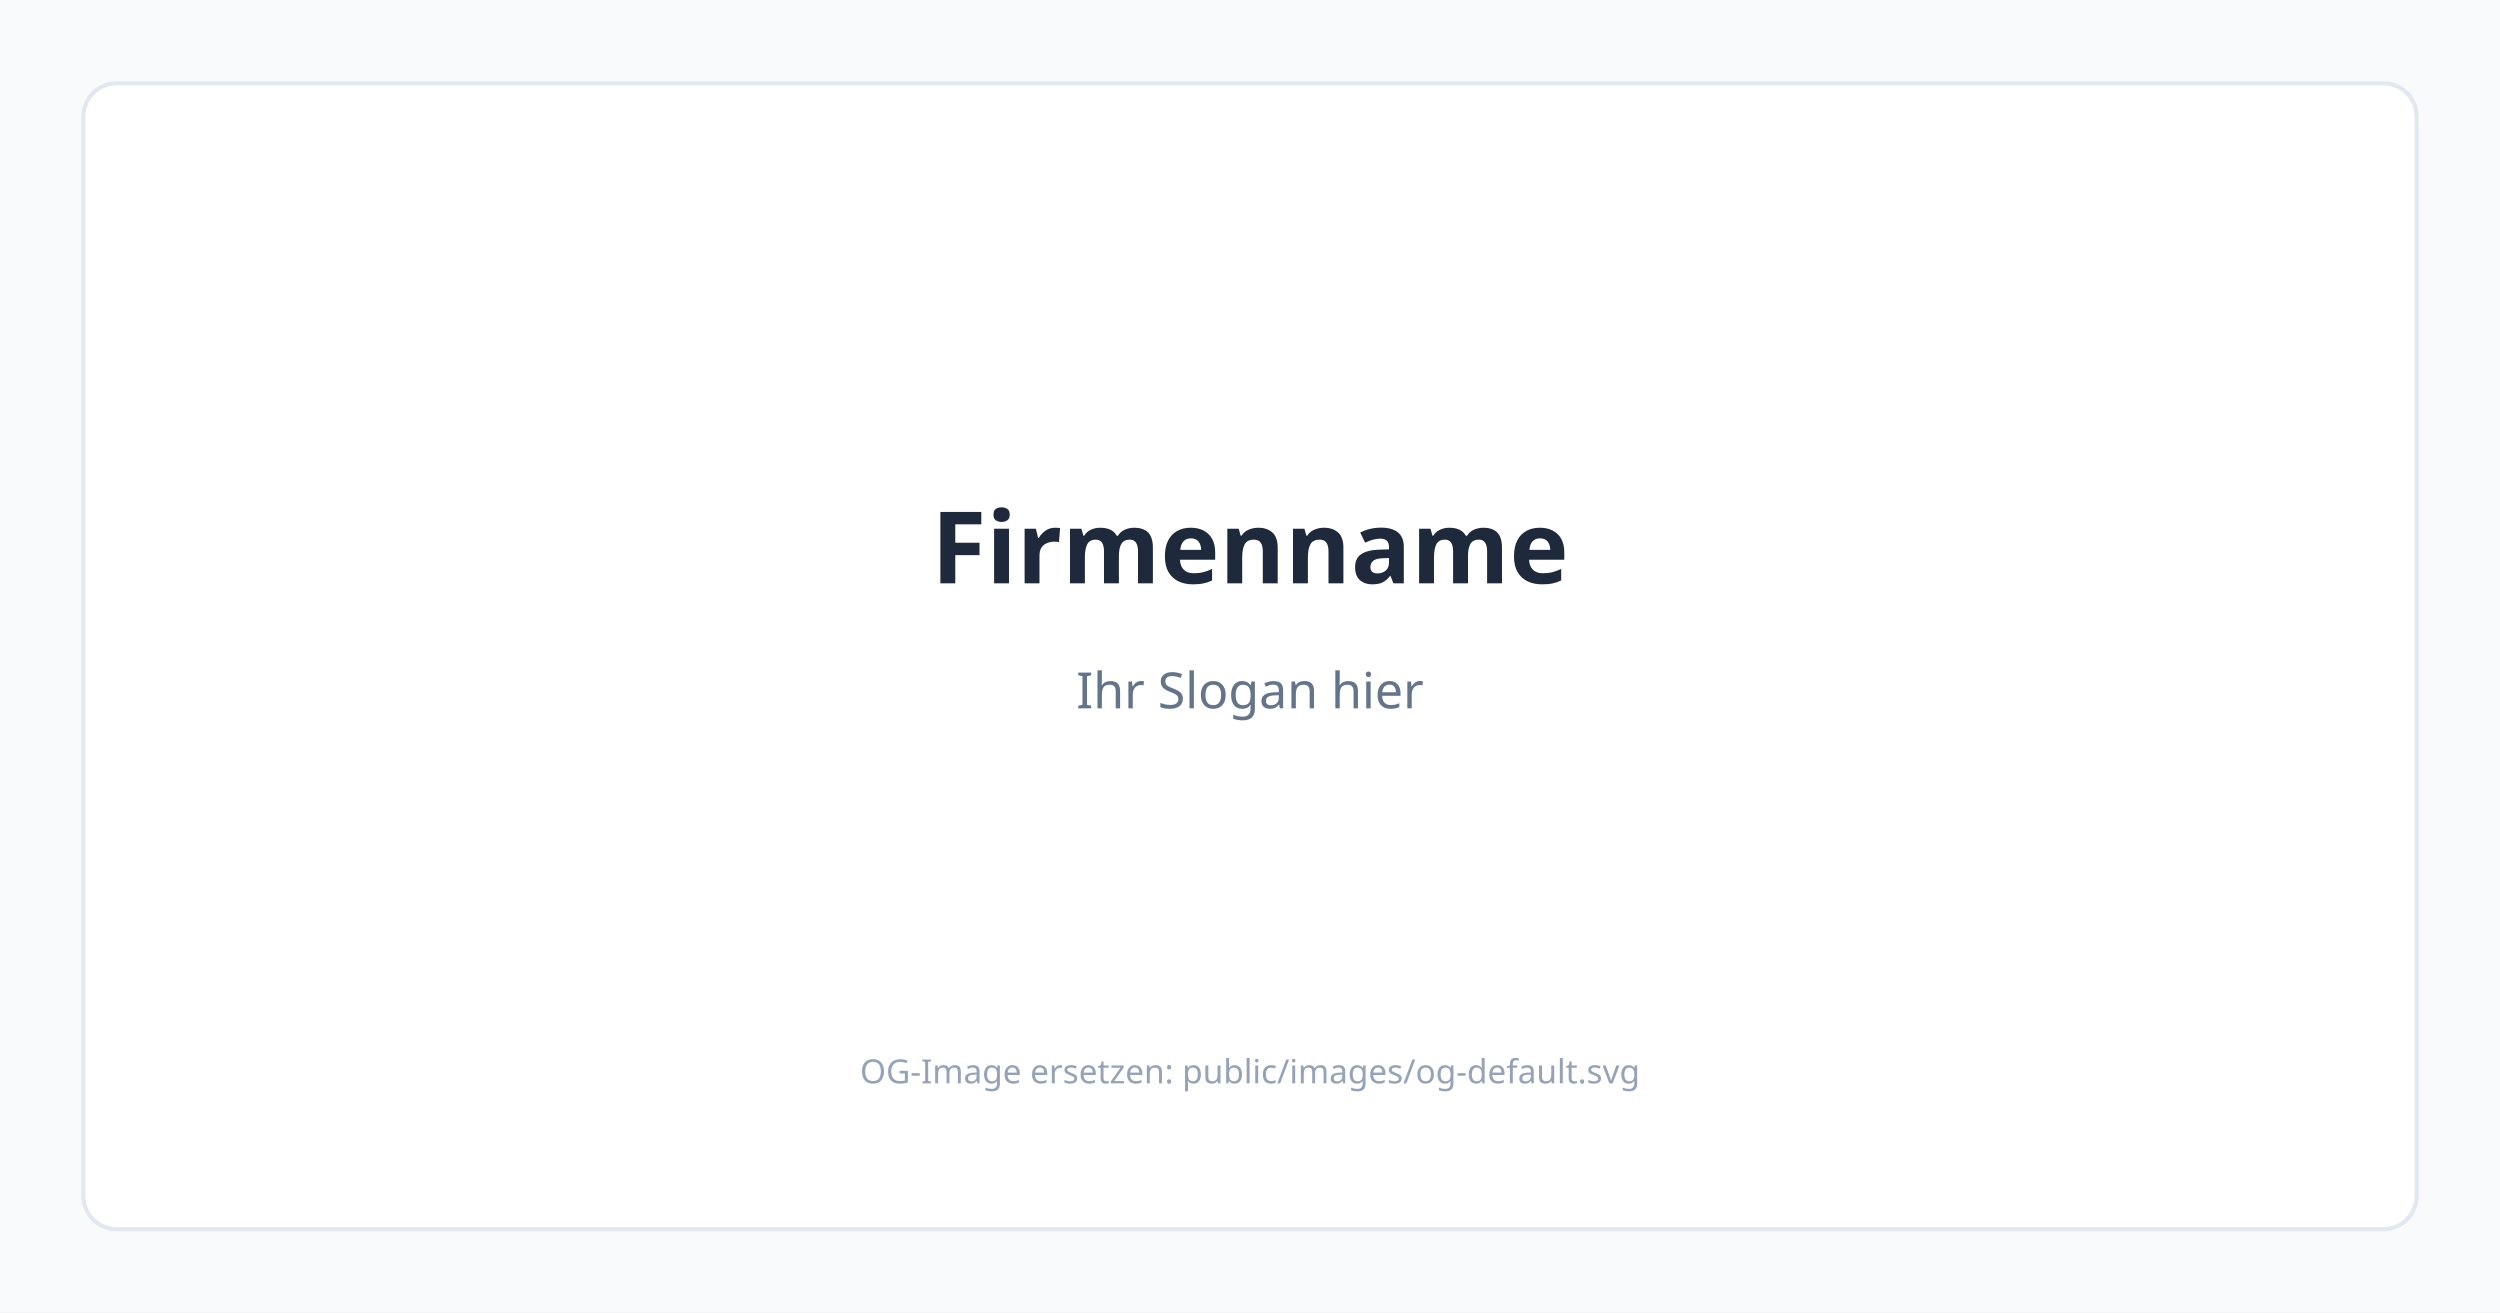
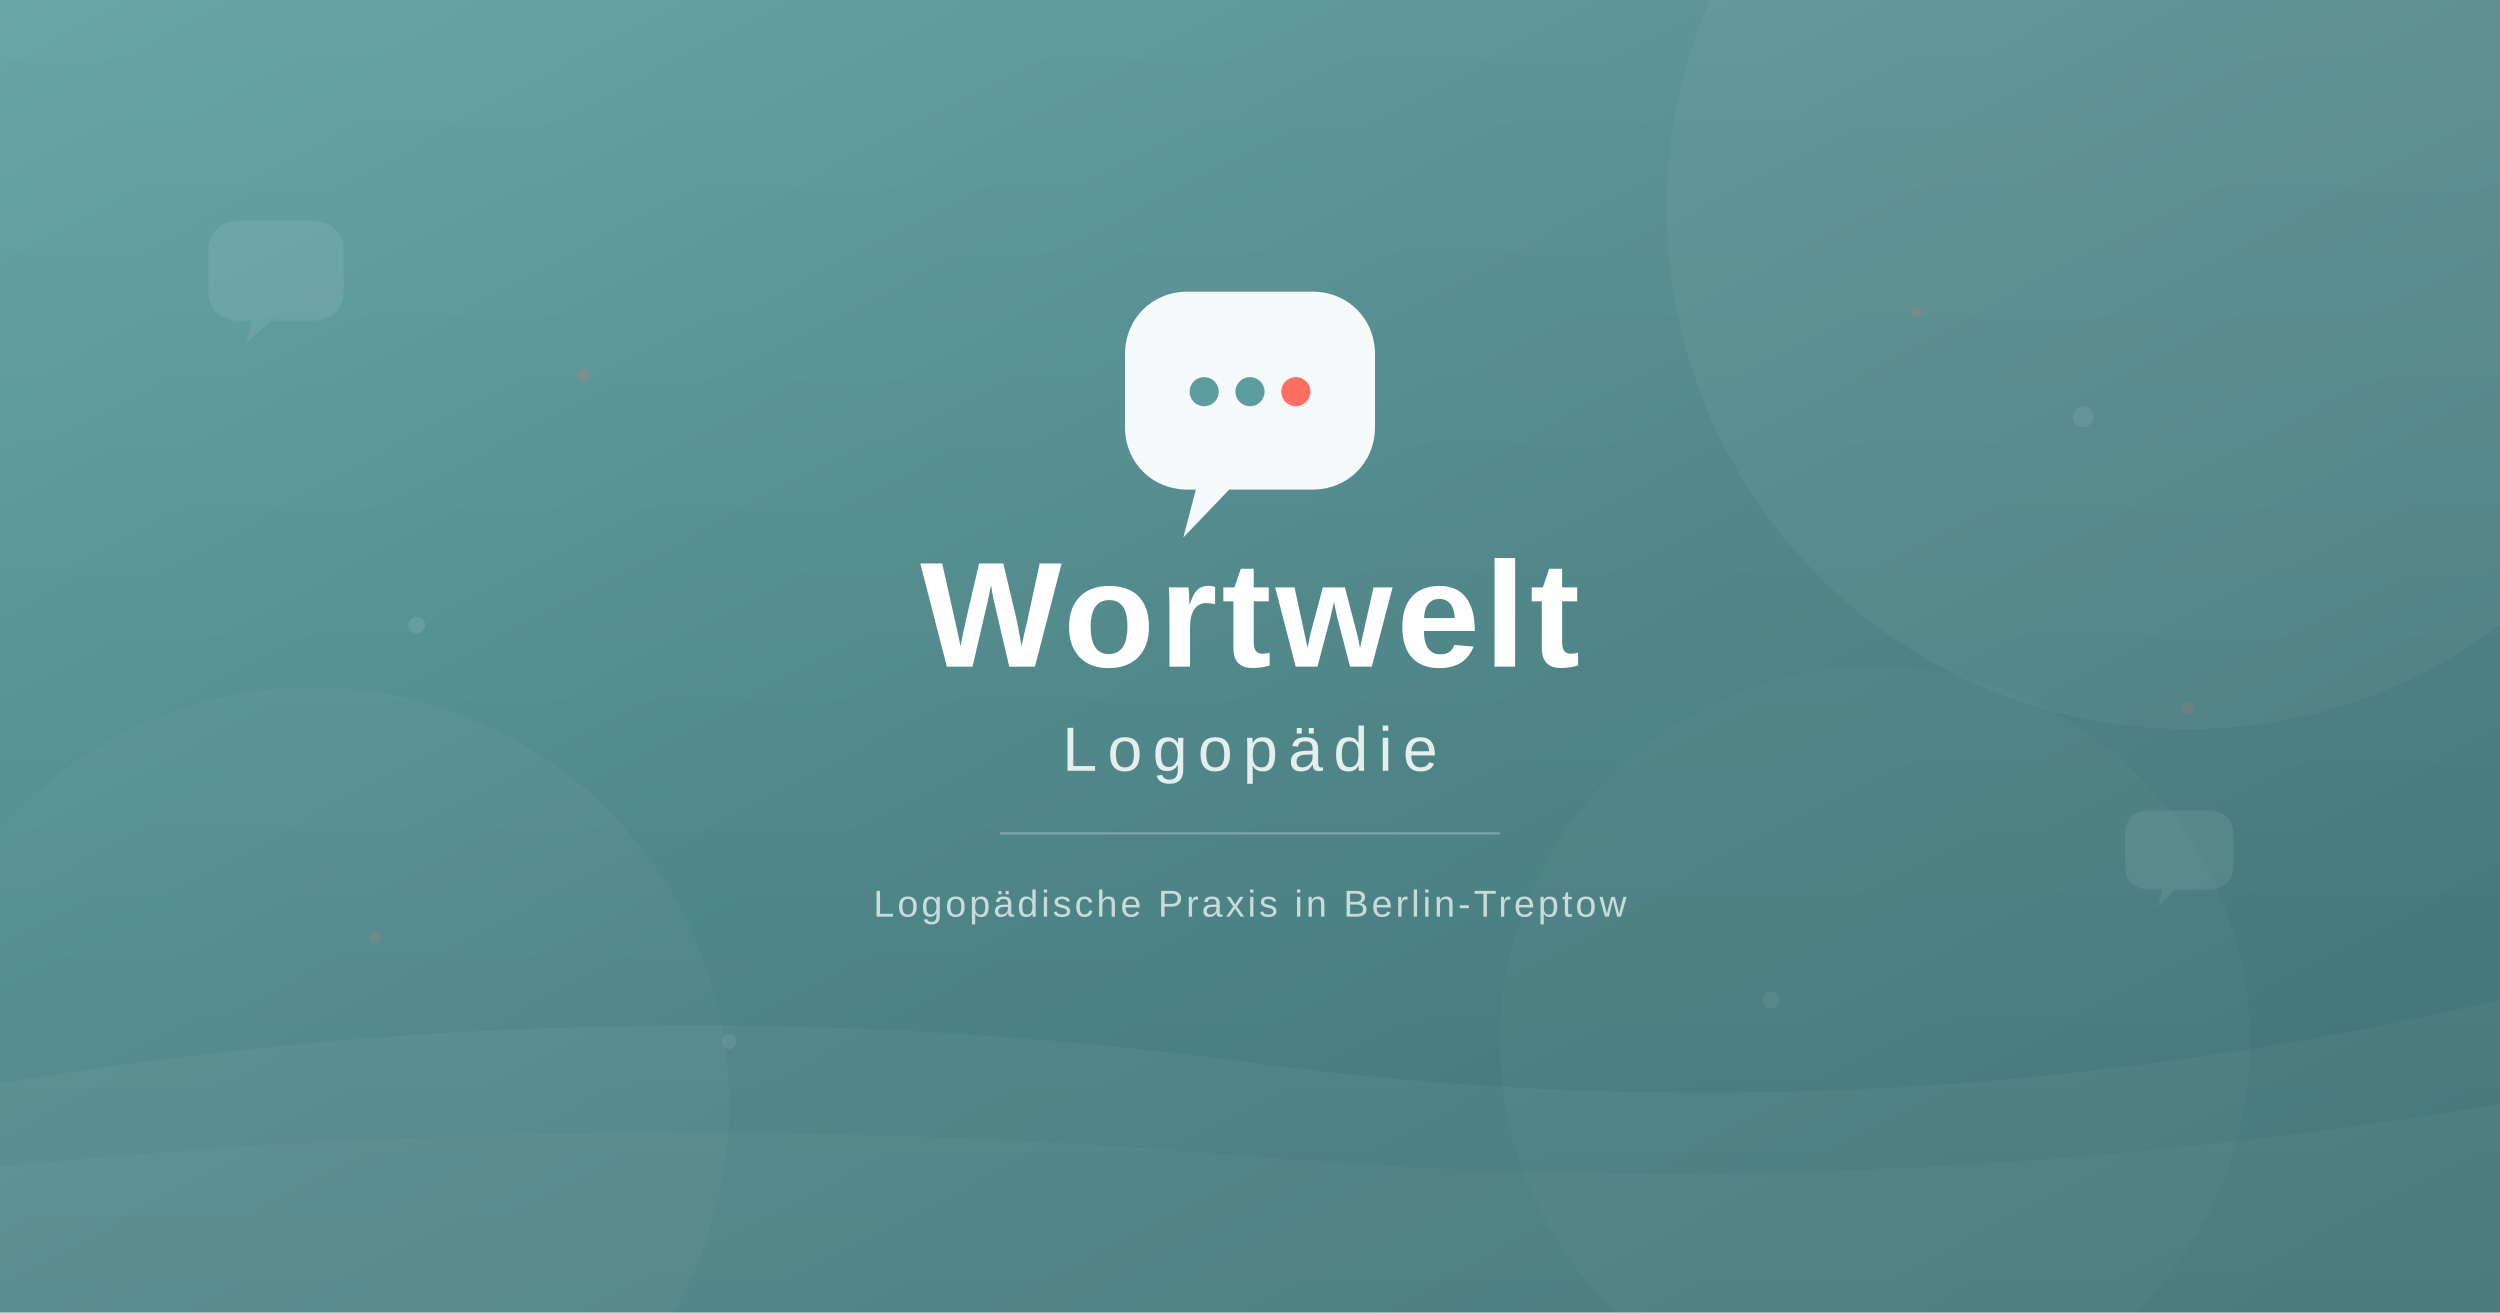
- <svg xmlns="http://www.w3.org/2000/svg" width="1200" height="630" viewBox="0 0 1200 630">
-   <rect width="1200" height="630" fill="#f8fafc" />
-   <rect x="40" y="40" width="1120" height="550" rx="16" fill="#ffffff" stroke="#e2e8f0" stroke-width="2" />
-   <text x="600" y="280" text-anchor="middle" font-family="system-ui, sans-serif" font-size="48" font-weight="700" fill="#1e293b">Firmenname</text>
-   <text x="600" y="340" text-anchor="middle" font-family="system-ui, sans-serif" font-size="24" fill="#64748b">Ihr Slogan hier</text>
-   <text x="600" y="520" text-anchor="middle" font-family="system-ui, sans-serif" font-size="16" fill="#94a3b8">OG-Image ersetzen: public/images/og-default.svg</text>
+ <svg xmlns="http://www.w3.org/2000/svg" viewBox="0 0 1200 630">
+   <defs>
+     <linearGradient id="ogBg" x1="0" y1="0" x2="1" y2="1">
+       <stop offset="0%" stop-color="#5C9EA0" />
+       <stop offset="50%" stop-color="#4A8385" />
+       <stop offset="100%" stop-color="#3D7072" />
+     </linearGradient>
+     <linearGradient id="ogShine" x1="0" y1="0" x2="0" y2="1">
+       <stop offset="0%" stop-color="#FFFFFF" stop-opacity="0.08" />
+       <stop offset="100%" stop-color="#FFFFFF" stop-opacity="0" />
+     </linearGradient>
+   </defs>
+   <rect width="1200" height="630" fill="url(#ogBg)" />
+   <rect width="1200" height="630" fill="url(#ogShine)" />
+   <circle cx="150" cy="530" r="200" fill="#FFFFFF" opacity="0.03" />
+   <circle cx="1050" cy="100" r="250" fill="#FFFFFF" opacity="0.04" />
+   <circle cx="900" cy="500" r="180" fill="#FFFFFF" opacity="0.02" />
+   <path d="M0 520 Q300 470, 600 510 T1200 480 L1200 630 L0 630 Z" fill="#FFFFFF" opacity="0.04" />
+   <path d="M0 560 Q300 530, 600 555 T1200 530 L1200 630 L0 630 Z" fill="#FFFFFF" opacity="0.03" />
+   <g transform="translate(540, 140)">
+     <path d="M0 30 C0 13, 13 0, 30 0 L90 0 C107 0, 120 13, 120 30 L120 65 C120 82, 107 95, 90 95 L50 95 L28 118 L34 95 L30 95 C13 95, 0 82, 0 65 Z" fill="#FFFFFF" opacity="0.95" />
+     <circle cx="38" cy="48" r="7" fill="#5C9EA0" />
+     <circle cx="60" cy="48" r="7" fill="#5C9EA0" />
+     <circle cx="82" cy="48" r="7" fill="#FF6F61" />
+   </g>
+   <text x="600" y="320" text-anchor="middle" font-family="'Montserrat', 'Arial', sans-serif" font-size="72" font-weight="700" fill="#FFFFFF" letter-spacing="2">Wortwelt</text>
+   <text x="600" y="370" text-anchor="middle" font-family="'Montserrat', 'Arial', sans-serif" font-size="30" font-weight="500" fill="#FFFFFF" opacity="0.85" letter-spacing="5">Logopädie</text>
+   <line x1="480" y1="400" x2="720" y2="400" stroke="#FFFFFF" stroke-width="1" stroke-opacity="0.3" />
+   <text x="600" y="440" text-anchor="middle" font-family="'Montserrat', 'Arial', sans-serif" font-size="18" font-weight="400" fill="#FFFFFF" opacity="0.7" letter-spacing="1.5">Logopädische Praxis in Berlin-Treptow</text>
+   <g opacity="0.08" fill="#FFFFFF">
+     <path d="M100 120 C100 111, 107 106, 115 106 L150 106 C158 106, 165 111, 165 120 L165 140 C165 149, 158 154, 150 154 L130 154 L118 165 L121 154 L115 154 C107 154, 100 149, 100 140 Z" />
+     <path d="M1020 400 C1020 393, 1025 389, 1032 389 L1060 389 C1067 389, 1072 393, 1072 400 L1072 416 C1072 423, 1067 427, 1060 427 L1044 427 L1036 435 L1038 427 L1032 427 C1025 427, 1020 423, 1020 416 Z" />
+   </g>
+   <circle cx="200" cy="300" r="4" fill="#FFFFFF" opacity="0.1" />
+   <circle cx="180" cy="450" r="3" fill="#FF6F61" opacity="0.15" />
+   <circle cx="1000" cy="200" r="5" fill="#FFFFFF" opacity="0.08" />
+   <circle cx="1050" cy="340" r="3" fill="#FF6F61" opacity="0.12" />
+   <circle cx="350" cy="500" r="3.5" fill="#FFFFFF" opacity="0.08" />
+   <circle cx="850" cy="480" r="4" fill="#FFFFFF" opacity="0.06" />
+   <circle cx="280" cy="180" r="3" fill="#FF6F61" opacity="0.2" />
+   <circle cx="920" cy="150" r="2.5" fill="#FF6F61" opacity="0.18" />
</svg>
